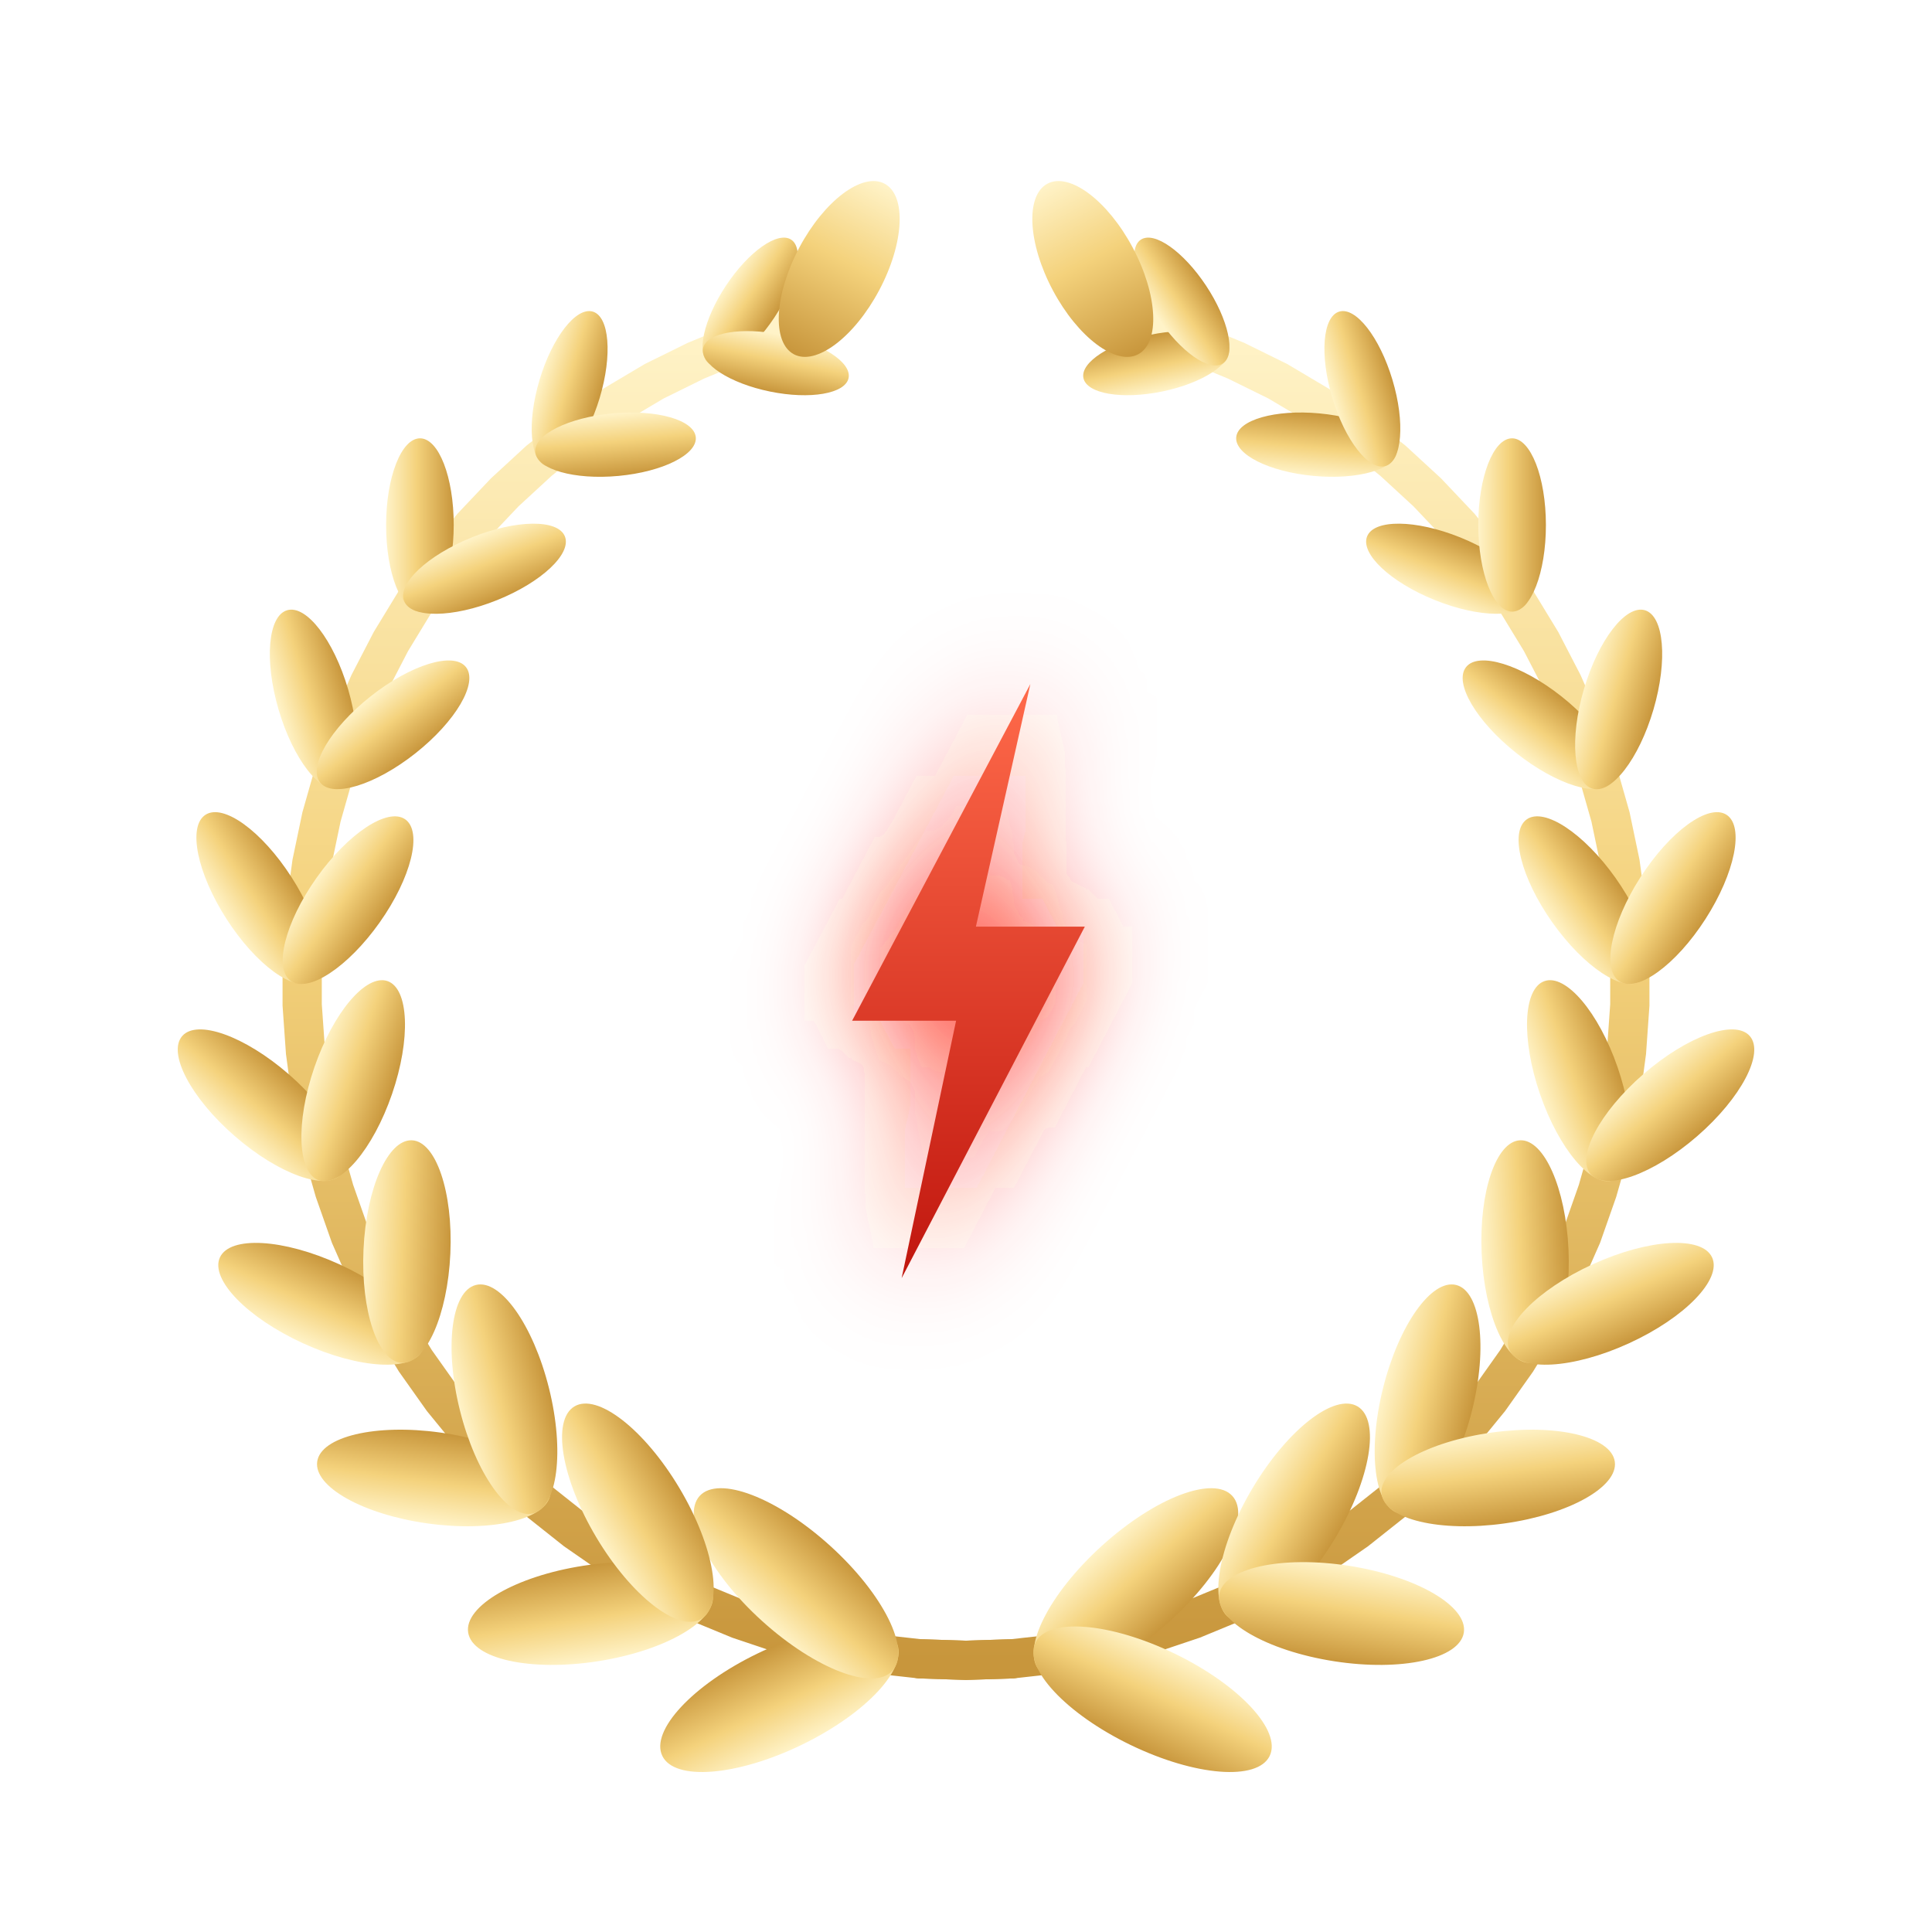
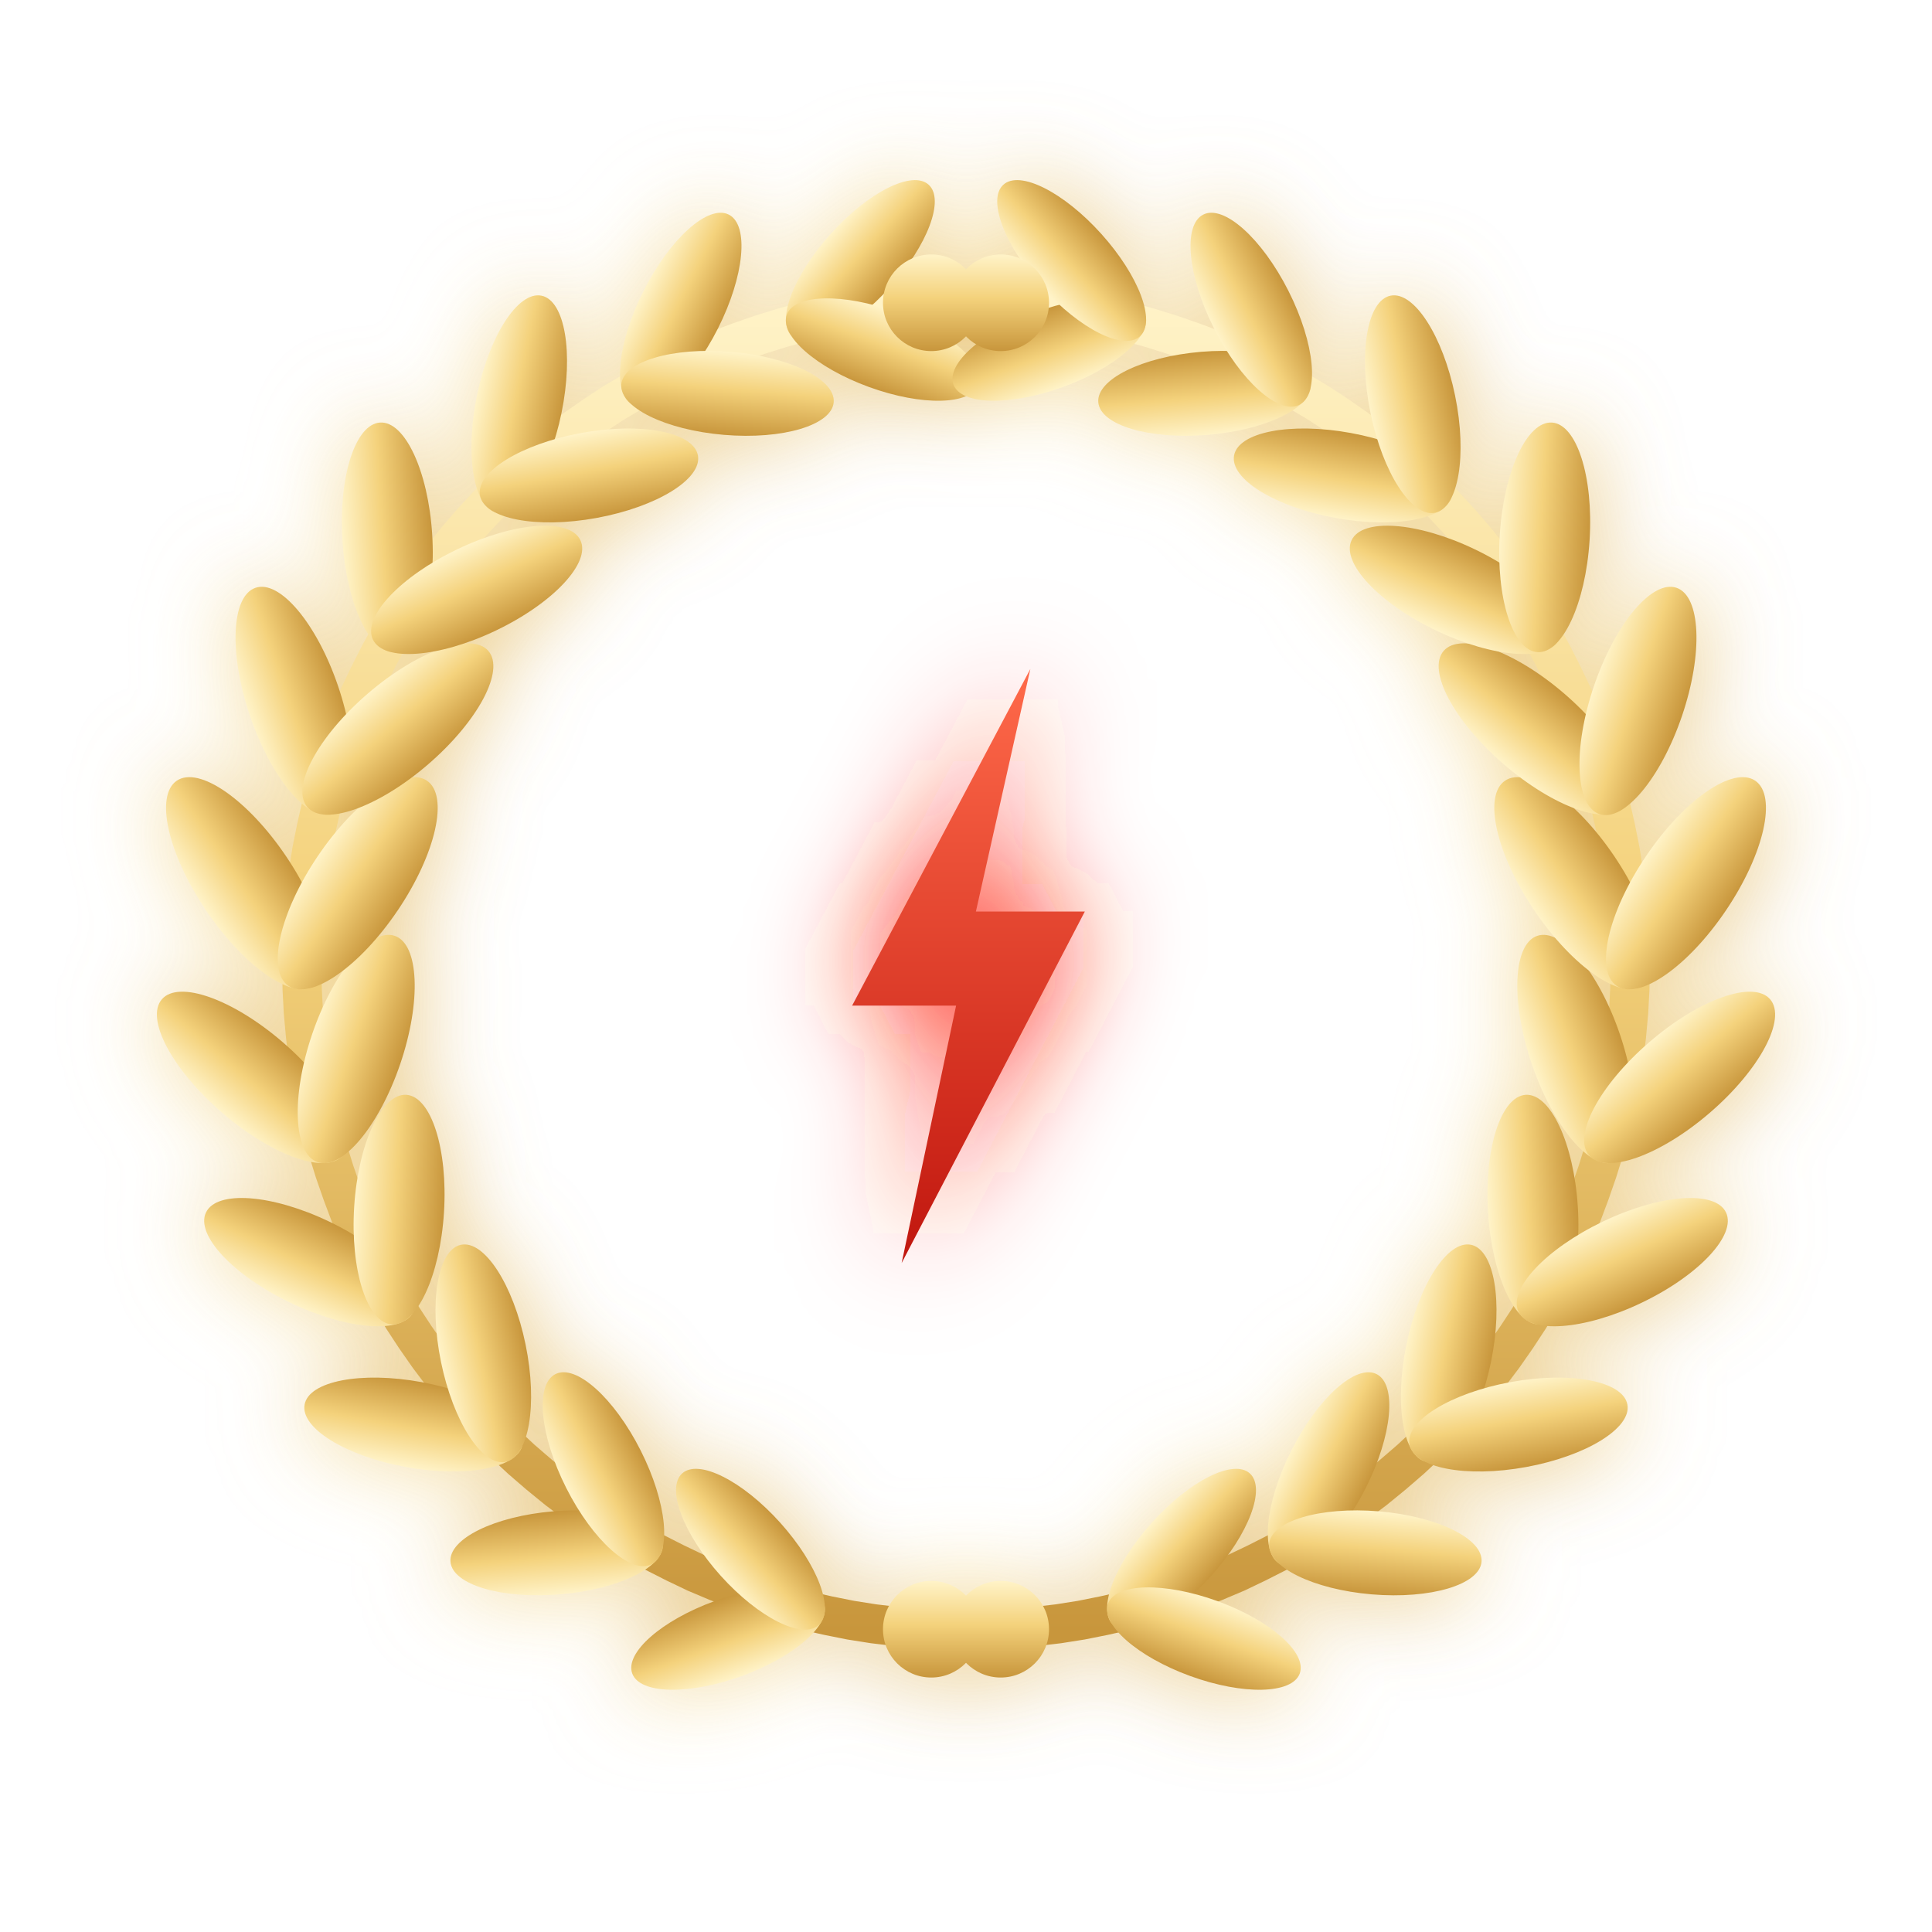
<svg xmlns="http://www.w3.org/2000/svg" viewBox="0 0 64 64" role="img" aria-label="Olimpo">
  <defs>
    <linearGradient id="oro" x1="0" y1="0" x2="0" y2="1">
      <stop offset="0" stop-color="#fff3c8" />
      <stop offset=".45" stop-color="#f4d27c" />
      <stop offset="1" stop-color="#c8963c" />
    </linearGradient>
+     <filter id="haloOro" x="-.3" y="-.3" width="1.6" height="1.6">
+       <feGaussianBlur stdDeviation="1.5" />
+     </filter>
    <linearGradient id="rojo" x1="0" y1="0" x2="0" y2="1">
      <stop offset="0" stop-color="#ff6a4a" />
      <stop offset="1" stop-color="#c0160e" />
    </linearGradient>
  </defs>
-   <path d="M33.53 54.95 L32 55 L30.47 54.95 L28.94 54.78 L27.43 54.51 L25.94 54.13 L24.48 53.64 L23.05 53.05 L21.67 52.37 L20.34 51.58 L19.07 50.7 L17.86 49.74 L16.72 48.69 L15.65 47.56 L14.66 46.35 L13.76 45.08 L12.95 43.75 L12.23 42.36 L11.6 40.93 L11.08 39.45 L10.65 37.94 L10.33 36.41 L10.12 34.85 L10.01 33.29 L10.01 31.71 L10.12 30.15 L10.33 28.59 L10.65 27.06 L11.08 25.55 L11.6 24.07 L12.23 22.64 L12.95 21.25 L13.76 19.92 L14.66 18.65 L15.65 17.44 L16.72 16.31 L17.86 15.26 L19.07 14.3 L20.34 13.42 L21.67 12.63 L23.05 11.95 L24.48 11.36 L25.94 10.87" fill="none" stroke="url(#oro)" stroke-width="1.3" stroke-linecap="round" />
-   <ellipse cx="25.82" cy="56.29" rx="4.31" ry="1.68" transform="rotate(-205.82 25.82 56.29)" fill="url(#oro)" />
-   <ellipse cx="26.37" cy="52.45" rx="4.31" ry="1.68" transform="rotate(-137.82 26.37 52.45)" fill="url(#oro)" />
-   <ellipse cx="19.56" cy="53.45" rx="4.1" ry="1.6" transform="rotate(-188.84 19.56 53.45)" fill="url(#oro)" />
-   <ellipse cx="21.13" cy="50.11" rx="4.1" ry="1.6" transform="rotate(-120.84 21.13 50.11)" fill="url(#oro)" />
-   <ellipse cx="14.37" cy="48.96" rx="3.9" ry="1.52" transform="rotate(-172.03 14.37 48.96)" fill="url(#oro)" />
-   <ellipse cx="16.71" cy="46.35" rx="3.9" ry="1.52" transform="rotate(-104.03 16.71 46.35)" fill="url(#oro)" />
-   <ellipse cx="10.64" cy="43.19" rx="3.69" ry="1.44" transform="rotate(-155.42 10.64 43.19)" fill="url(#oro)" />
-   <ellipse cx="13.48" cy="41.46" rx="3.69" ry="1.44" transform="rotate(-87.42 13.48 41.46)" fill="url(#oro)" />
-   <ellipse cx="8.67" cy="36.61" rx="3.49" ry="1.36" transform="rotate(-139.01 8.67 36.61)" fill="url(#oro)" />
-   <ellipse cx="11.7" cy="35.8" rx="3.49" ry="1.36" transform="rotate(-71.01 11.7 35.8)" fill="url(#oro)" />
-   <ellipse cx="8.58" cy="29.75" rx="3.28" ry="1.28" transform="rotate(-122.7 8.58 29.75)" fill="url(#oro)" />
-   <ellipse cx="11.53" cy="29.82" rx="3.28" ry="1.28" transform="rotate(-54.7 11.53 29.82)" fill="url(#oro)" />
-   <ellipse cx="10.38" cy="23.17" rx="3.08" ry="1.2" transform="rotate(-106.37 10.38 23.17)" fill="url(#oro)" />
-   <ellipse cx="13.02" cy="24.01" rx="3.08" ry="1.2" transform="rotate(-38.37 13.02 24.01)" fill="url(#oro)" />
-   <ellipse cx="13.91" cy="17.39" rx="2.87" ry="1.12" transform="rotate(-89.93 13.91 17.39)" fill="url(#oro)" />
-   <ellipse cx="16.05" cy="18.84" rx="2.87" ry="1.12" transform="rotate(-21.93 16.05 18.84)" fill="url(#oro)" />
-   <ellipse cx="18.87" cy="12.88" rx="2.67" ry="1.04" transform="rotate(-73.3 18.87 12.88)" fill="url(#oro)" />
-   <ellipse cx="20.39" cy="14.73" rx="2.67" ry="1.04" transform="rotate(-5.3 20.39 14.73)" fill="url(#oro)" />
-   <ellipse cx="24.85" cy="9.99" rx="2.46" ry="0.96" transform="rotate(-56.45 24.85 9.99)" fill="url(#oro)" />
-   <ellipse cx="25.7" cy="12.03" rx="2.46" ry="0.96" transform="rotate(11.55 25.7 12.03)" fill="url(#oro)" />
-   <ellipse cx="27.8" cy="8.91" rx="1.5" ry="3.2" transform="rotate(28 27.8 8.91)" fill="url(#oro)" />
-   <path d="M30.47 54.95 L32 55 L33.53 54.95 L35.06 54.78 L36.57 54.51 L38.06 54.13 L39.52 53.64 L40.95 53.05 L42.33 52.37 L43.66 51.58 L44.93 50.7 L46.14 49.74 L47.28 48.69 L48.35 47.56 L49.34 46.35 L50.24 45.08 L51.05 43.75 L51.77 42.36 L52.4 40.93 L52.92 39.45 L53.35 37.94 L53.67 36.41 L53.88 34.85 L53.99 33.29 L53.99 31.71 L53.88 30.15 L53.67 28.59 L53.35 27.06 L52.92 25.55 L52.4 24.07 L51.77 22.64 L51.05 21.25 L50.24 19.92 L49.34 18.65 L48.35 17.44 L47.28 16.31 L46.14 15.26 L44.93 14.3 L43.66 13.42 L42.33 12.63 L40.95 11.95 L39.52 11.36 L38.06 10.87" fill="none" stroke="url(#oro)" stroke-width="1.3" stroke-linecap="round" />
-   <ellipse cx="37.63" cy="52.45" rx="4.31" ry="1.68" transform="rotate(-42.18 37.63 52.45)" fill="url(#oro)" />
-   <ellipse cx="38.18" cy="56.29" rx="4.31" ry="1.68" transform="rotate(25.82 38.18 56.29)" fill="url(#oro)" />
-   <ellipse cx="42.87" cy="50.11" rx="4.1" ry="1.6" transform="rotate(-59.16 42.87 50.11)" fill="url(#oro)" />
-   <ellipse cx="44.44" cy="53.45" rx="4.1" ry="1.6" transform="rotate(8.84 44.44 53.45)" fill="url(#oro)" />
-   <ellipse cx="47.29" cy="46.35" rx="3.9" ry="1.52" transform="rotate(-75.97 47.29 46.35)" fill="url(#oro)" />
-   <ellipse cx="49.63" cy="48.96" rx="3.9" ry="1.52" transform="rotate(-7.97 49.63 48.96)" fill="url(#oro)" />
-   <ellipse cx="50.52" cy="41.46" rx="3.69" ry="1.44" transform="rotate(-92.58 50.52 41.46)" fill="url(#oro)" />
-   <ellipse cx="53.36" cy="43.19" rx="3.69" ry="1.44" transform="rotate(-24.58 53.36 43.19)" fill="url(#oro)" />
-   <ellipse cx="52.3" cy="35.8" rx="3.49" ry="1.36" transform="rotate(-108.99 52.3 35.8)" fill="url(#oro)" />
-   <ellipse cx="55.33" cy="36.61" rx="3.49" ry="1.36" transform="rotate(-40.99 55.33 36.61)" fill="url(#oro)" />
-   <ellipse cx="52.47" cy="29.82" rx="3.28" ry="1.28" transform="rotate(-125.3 52.47 29.82)" fill="url(#oro)" />
-   <ellipse cx="55.42" cy="29.75" rx="3.28" ry="1.28" transform="rotate(-57.3 55.42 29.75)" fill="url(#oro)" />
-   <ellipse cx="50.98" cy="24.01" rx="3.08" ry="1.2" transform="rotate(-141.63 50.98 24.01)" fill="url(#oro)" />
-   <ellipse cx="53.62" cy="23.17" rx="3.08" ry="1.2" transform="rotate(-73.63 53.62 23.17)" fill="url(#oro)" />
-   <ellipse cx="47.95" cy="18.84" rx="2.87" ry="1.12" transform="rotate(-158.07 47.95 18.84)" fill="url(#oro)" />
-   <ellipse cx="50.09" cy="17.39" rx="2.87" ry="1.12" transform="rotate(-90.07 50.09 17.39)" fill="url(#oro)" />
-   <ellipse cx="43.61" cy="14.73" rx="2.67" ry="1.04" transform="rotate(-174.7 43.61 14.73)" fill="url(#oro)" />
-   <ellipse cx="45.13" cy="12.88" rx="2.67" ry="1.04" transform="rotate(-106.7 45.13 12.88)" fill="url(#oro)" />
-   <ellipse cx="38.3" cy="12.03" rx="2.46" ry="0.96" transform="rotate(-191.55 38.3 12.03)" fill="url(#oro)" />
-   <ellipse cx="39.15" cy="9.99" rx="2.46" ry="0.96" transform="rotate(-123.55 39.15 9.99)" fill="url(#oro)" />
-   <ellipse cx="36.2" cy="8.91" rx="1.5" ry="3.2" transform="rotate(-28 36.2 8.91)" fill="url(#oro)" />
+   <g filter="url(#haloOro)" opacity=".85">
+     <path d="M29.7 53.88 L28.94 53.79 L28.18 53.67 L27.43 53.52 L26.68 53.35 L25.94 53.15 L25.2 52.92 L24.48 52.67 L23.76 52.4 L23.05 52.1 L22.36 51.77 L21.67 51.42 L21 51.05 L20.34 50.66 L19.7 50.24 L19.07 49.8 L18.46 49.34 L17.86 48.85 L17.28 48.35 L16.72 47.83 L16.17 47.28 L15.65 46.72 L15.15 46.14 L14.66 45.54 L14.2 44.93 L13.76 44.3 L13.34 43.66 L12.95 43 L12.58 42.33 L12.23 41.64 L11.9 40.95 L11.6 40.24 L11.33 39.52 L11.08 38.8 L10.85 38.06 L10.65 37.32 L10.48 36.57 L10.33 35.82 L10.21 35.06 L10.12 34.3 L10.05 33.53 L10.01 32.77 L10 32 L10.01 31.23 L10.05 30.47 L10.12 29.7 L10.21 28.94 L10.33 28.18 L10.48 27.43 L10.65 26.68 L10.85 25.94 L11.08 25.2 L11.33 24.48 L11.6 23.76 L11.9 23.05 L12.23 22.36 L12.58 21.67 L12.95 21 L13.34 20.34 L13.76 19.7 L14.2 19.07 L14.66 18.46 L15.15 17.86 L15.65 17.28 L16.17 16.72 L16.72 16.17 L17.28 15.65 L17.86 15.15 L18.46 14.66 L19.07 14.2 L19.7 13.76 L20.34 13.34 L21 12.95 L21.67 12.58 L22.36 12.23 L23.05 11.9 L23.76 11.6 L24.48 11.33 L25.2 11.08 L25.94 10.85 L26.68 10.65 L27.43 10.48 L28.18 10.33 L28.94 10.21 L29.7 10.12" fill="none" stroke="url(#oro)" stroke-width="1.3" stroke-linecap="round" />
+     <ellipse cx="24.12" cy="54.28" rx="3.38" ry="1.32" transform="rotate(-200 24.12 54.28)" fill="url(#oro)" />
+     <ellipse cx="24.86" cy="51.32" rx="3.38" ry="1.32" transform="rotate(-132 24.86 51.32)" fill="url(#oro)" />
+     <ellipse cx="18.44" cy="51.44" rx="3.53" ry="1.38" transform="rotate(-184.8 18.44 51.44)" fill="url(#oro)" />
+     <ellipse cx="19.99" cy="48.67" rx="3.53" ry="1.38" transform="rotate(-116.8 19.99 48.67)" fill="url(#oro)" />
+     <ellipse cx="13.7" cy="47.19" rx="3.67" ry="1.43" transform="rotate(-169.6 13.7 47.19)" fill="url(#oro)" />
+     <ellipse cx="16.01" cy="44.83" rx="3.67" ry="1.43" transform="rotate(-101.6 16.01 44.83)" fill="url(#oro)" />
+     <ellipse cx="10.26" cy="41.81" rx="3.81" ry="1.49" transform="rotate(-154.4 10.26 41.81)" fill="url(#oro)" />
+     <ellipse cx="13.22" cy="40.07" rx="3.81" ry="1.49" transform="rotate(-86.4 13.22 40.07)" fill="url(#oro)" />
+     <ellipse cx="8.36" cy="35.69" rx="3.96" ry="1.54" transform="rotate(-139.2 8.36 35.69)" fill="url(#oro)" />
+     <ellipse cx="11.8" cy="34.75" rx="3.96" ry="1.54" transform="rotate(-71.2 11.8 34.75)" fill="url(#oro)" />
+     <ellipse cx="8.15" cy="29.26" rx="4.1" ry="1.6" transform="rotate(-124 8.15 29.26)" fill="url(#oro)" />
+     <ellipse cx="11.85" cy="29.26" rx="4.1" ry="1.6" transform="rotate(-56 11.85 29.26)" fill="url(#oro)" />
+     <ellipse cx="9.74" cy="23.22" rx="3.96" ry="1.54" transform="rotate(-108.8 9.74 23.22)" fill="url(#oro)" />
+     <ellipse cx="13.18" cy="24.15" rx="3.96" ry="1.54" transform="rotate(-40.8 13.18 24.15)" fill="url(#oro)" />
+     <ellipse cx="12.83" cy="17.8" rx="3.81" ry="1.49" transform="rotate(-93.6 12.83 17.8)" fill="url(#oro)" />
+     <ellipse cx="15.79" cy="19.54" rx="3.81" ry="1.49" transform="rotate(-25.6 15.79 19.54)" fill="url(#oro)" />
+     <ellipse cx="17.2" cy="13.39" rx="3.67" ry="1.43" transform="rotate(-78.4 17.2 13.39)" fill="url(#oro)" />
+     <ellipse cx="19.51" cy="15.75" rx="3.67" ry="1.43" transform="rotate(-10.4 19.51 15.75)" fill="url(#oro)" />
+     <ellipse cx="22.55" cy="10.26" rx="3.53" ry="1.38" transform="rotate(-63.2 22.55 10.26)" fill="url(#oro)" />
+     <ellipse cx="24.1" cy="13.03" rx="3.53" ry="1.38" transform="rotate(4.8 24.1 13.03)" fill="url(#oro)" />
+     <ellipse cx="28.5" cy="8.63" rx="3.38" ry="1.32" transform="rotate(-48 28.5 8.63)" fill="url(#oro)" />
+     <ellipse cx="29.24" cy="11.58" rx="3.38" ry="1.32" transform="rotate(20 29.24 11.58)" fill="url(#oro)" />
+     <circle cx="30.85" cy="53.97" r="1.6" fill="url(#oro)" />
+     <circle cx="30.85" cy="10.03" r="1.6" fill="url(#oro)" />
+     <path d="M34.3 53.88 L35.06 53.79 L35.82 53.67 L36.57 53.52 L37.32 53.35 L38.06 53.15 L38.8 52.92 L39.52 52.67 L40.24 52.4 L40.95 52.1 L41.64 51.77 L42.33 51.42 L43 51.05 L43.66 50.66 L44.3 50.24 L44.93 49.8 L45.54 49.34 L46.14 48.85 L46.72 48.35 L47.28 47.83 L47.83 47.28 L48.35 46.72 L48.85 46.14 L49.34 45.54 L49.8 44.93 L50.24 44.3 L50.66 43.66 L51.05 43 L51.42 42.33 L51.77 41.64 L52.1 40.95 L52.4 40.24 L52.67 39.52 L52.92 38.8 L53.15 38.06 L53.35 37.32 L53.52 36.57 L53.67 35.82 L53.79 35.06 L53.88 34.3 L53.95 33.53 L53.99 32.77 L54 32 L53.99 31.23 L53.95 30.47 L53.88 29.7 L53.79 28.94 L53.67 28.18 L53.52 27.43 L53.35 26.68 L53.15 25.94 L52.92 25.2 L52.67 24.48 L52.4 23.76 L52.1 23.05 L51.77 22.36 L51.42 21.67 L51.05 21 L50.66 20.34 L50.24 19.7 L49.8 19.07 L49.34 18.46 L48.85 17.86 L48.35 17.28 L47.83 16.72 L47.28 16.17 L46.72 15.65 L46.14 15.15 L45.54 14.66 L44.93 14.2 L44.3 13.76 L43.66 13.34 L43 12.95 L42.33 12.58 L41.64 12.23 L40.95 11.9 L40.24 11.6 L39.52 11.33 L38.8 11.08 L38.06 10.85 L37.32 10.65 L36.57 10.48 L35.82 10.33 L35.06 10.21 L34.3 10.12" fill="none" stroke="url(#oro)" stroke-width="1.3" stroke-linecap="round" />
+     <ellipse cx="39.14" cy="51.32" rx="3.38" ry="1.32" transform="rotate(-48 39.14 51.32)" fill="url(#oro)" />
+     <ellipse cx="39.88" cy="54.28" rx="3.38" ry="1.32" transform="rotate(20 39.88 54.28)" fill="url(#oro)" />
+     <ellipse cx="44.01" cy="48.67" rx="3.53" ry="1.38" transform="rotate(-63.2 44.01 48.67)" fill="url(#oro)" />
+     <ellipse cx="45.56" cy="51.44" rx="3.53" ry="1.38" transform="rotate(4.8 45.56 51.44)" fill="url(#oro)" />
+     <ellipse cx="47.99" cy="44.83" rx="3.67" ry="1.43" transform="rotate(-78.4 47.99 44.83)" fill="url(#oro)" />
+     <ellipse cx="50.3" cy="47.19" rx="3.67" ry="1.43" transform="rotate(-10.4 50.3 47.19)" fill="url(#oro)" />
+     <ellipse cx="50.78" cy="40.07" rx="3.81" ry="1.49" transform="rotate(-93.6 50.78 40.07)" fill="url(#oro)" />
+     <ellipse cx="53.74" cy="41.81" rx="3.81" ry="1.49" transform="rotate(-25.6 53.74 41.81)" fill="url(#oro)" />
+     <ellipse cx="52.2" cy="34.75" rx="3.96" ry="1.54" transform="rotate(-108.8 52.2 34.75)" fill="url(#oro)" />
+     <ellipse cx="55.64" cy="35.69" rx="3.96" ry="1.54" transform="rotate(-40.8 55.64 35.69)" fill="url(#oro)" />
+     <ellipse cx="52.15" cy="29.26" rx="4.1" ry="1.6" transform="rotate(-124 52.15 29.26)" fill="url(#oro)" />
+     <ellipse cx="55.85" cy="29.26" rx="4.1" ry="1.6" transform="rotate(-56 55.85 29.26)" fill="url(#oro)" />
+     <ellipse cx="50.82" cy="24.15" rx="3.96" ry="1.54" transform="rotate(-139.2 50.82 24.15)" fill="url(#oro)" />
+     <ellipse cx="54.26" cy="23.22" rx="3.96" ry="1.54" transform="rotate(-71.2 54.26 23.22)" fill="url(#oro)" />
+     <ellipse cx="48.21" cy="19.54" rx="3.81" ry="1.49" transform="rotate(-154.4 48.21 19.54)" fill="url(#oro)" />
+     <ellipse cx="51.17" cy="17.8" rx="3.81" ry="1.49" transform="rotate(-86.4 51.17 17.8)" fill="url(#oro)" />
+     <ellipse cx="44.49" cy="15.75" rx="3.67" ry="1.43" transform="rotate(-169.6 44.49 15.75)" fill="url(#oro)" />
+     <ellipse cx="46.8" cy="13.39" rx="3.67" ry="1.43" transform="rotate(-101.6 46.8 13.39)" fill="url(#oro)" />
+     <ellipse cx="39.9" cy="13.03" rx="3.53" ry="1.38" transform="rotate(-184.8 39.9 13.03)" fill="url(#oro)" />
+     <ellipse cx="41.45" cy="10.26" rx="3.53" ry="1.38" transform="rotate(-116.8 41.45 10.26)" fill="url(#oro)" />
+     <ellipse cx="34.76" cy="11.58" rx="3.38" ry="1.32" transform="rotate(-200 34.76 11.58)" fill="url(#oro)" />
+     <ellipse cx="35.5" cy="8.63" rx="3.38" ry="1.32" transform="rotate(-132 35.5 8.63)" fill="url(#oro)" />
+     <circle cx="33.15" cy="53.97" r="1.6" fill="url(#oro)" />
+     <circle cx="33.15" cy="10.03" r="1.6" fill="url(#oro)" />
+   </g>
+   <path d="M29.7 53.88 L28.94 53.79 L28.18 53.67 L27.43 53.52 L26.68 53.35 L25.94 53.15 L25.2 52.92 L24.48 52.67 L23.76 52.4 L23.05 52.1 L22.36 51.77 L21.67 51.42 L21 51.05 L20.34 50.66 L19.7 50.24 L19.07 49.8 L18.46 49.34 L17.86 48.85 L17.28 48.35 L16.72 47.83 L16.17 47.28 L15.65 46.72 L15.15 46.14 L14.66 45.54 L14.2 44.93 L13.76 44.3 L13.34 43.66 L12.95 43 L12.58 42.33 L12.23 41.64 L11.9 40.95 L11.6 40.24 L11.33 39.52 L11.08 38.8 L10.85 38.06 L10.65 37.32 L10.48 36.57 L10.33 35.82 L10.21 35.06 L10.12 34.3 L10.05 33.53 L10.01 32.77 L10 32 L10.01 31.23 L10.05 30.47 L10.12 29.7 L10.21 28.94 L10.33 28.18 L10.48 27.43 L10.65 26.68 L10.85 25.94 L11.08 25.2 L11.33 24.48 L11.6 23.76 L11.9 23.05 L12.23 22.36 L12.58 21.67 L12.95 21 L13.34 20.34 L13.76 19.7 L14.2 19.07 L14.66 18.46 L15.15 17.86 L15.65 17.28 L16.17 16.72 L16.72 16.17 L17.28 15.65 L17.86 15.15 L18.46 14.66 L19.07 14.2 L19.7 13.76 L20.34 13.34 L21 12.95 L21.67 12.58 L22.36 12.23 L23.05 11.9 L23.76 11.6 L24.48 11.33 L25.2 11.08 L25.94 10.85 L26.68 10.65 L27.43 10.48 L28.18 10.33 L28.94 10.21 L29.7 10.12" fill="none" stroke="url(#oro)" stroke-width="1.3" stroke-linecap="round" />
+   <ellipse cx="24.12" cy="54.28" rx="3.38" ry="1.32" transform="rotate(-200 24.12 54.28)" fill="url(#oro)" />
+   <ellipse cx="24.86" cy="51.32" rx="3.38" ry="1.32" transform="rotate(-132 24.86 51.32)" fill="url(#oro)" />
+   <ellipse cx="18.44" cy="51.44" rx="3.53" ry="1.38" transform="rotate(-184.8 18.44 51.44)" fill="url(#oro)" />
+   <ellipse cx="19.99" cy="48.67" rx="3.53" ry="1.38" transform="rotate(-116.8 19.99 48.67)" fill="url(#oro)" />
+   <ellipse cx="13.7" cy="47.19" rx="3.67" ry="1.43" transform="rotate(-169.6 13.7 47.19)" fill="url(#oro)" />
+   <ellipse cx="16.01" cy="44.83" rx="3.67" ry="1.43" transform="rotate(-101.6 16.01 44.83)" fill="url(#oro)" />
+   <ellipse cx="10.26" cy="41.81" rx="3.81" ry="1.49" transform="rotate(-154.4 10.26 41.81)" fill="url(#oro)" />
+   <ellipse cx="13.22" cy="40.07" rx="3.81" ry="1.49" transform="rotate(-86.4 13.22 40.07)" fill="url(#oro)" />
+   <ellipse cx="8.36" cy="35.69" rx="3.96" ry="1.54" transform="rotate(-139.2 8.36 35.69)" fill="url(#oro)" />
+   <ellipse cx="11.8" cy="34.75" rx="3.96" ry="1.54" transform="rotate(-71.2 11.8 34.75)" fill="url(#oro)" />
+   <ellipse cx="8.15" cy="29.26" rx="4.1" ry="1.6" transform="rotate(-124 8.15 29.26)" fill="url(#oro)" />
+   <ellipse cx="11.85" cy="29.26" rx="4.1" ry="1.6" transform="rotate(-56 11.85 29.26)" fill="url(#oro)" />
+   <ellipse cx="9.74" cy="23.22" rx="3.96" ry="1.54" transform="rotate(-108.8 9.74 23.22)" fill="url(#oro)" />
+   <ellipse cx="13.18" cy="24.15" rx="3.96" ry="1.54" transform="rotate(-40.8 13.18 24.15)" fill="url(#oro)" />
+   <ellipse cx="12.83" cy="17.8" rx="3.81" ry="1.49" transform="rotate(-93.6 12.83 17.8)" fill="url(#oro)" />
+   <ellipse cx="15.79" cy="19.54" rx="3.81" ry="1.49" transform="rotate(-25.6 15.79 19.54)" fill="url(#oro)" />
+   <ellipse cx="17.2" cy="13.39" rx="3.67" ry="1.43" transform="rotate(-78.4 17.2 13.39)" fill="url(#oro)" />
+   <ellipse cx="19.51" cy="15.75" rx="3.67" ry="1.43" transform="rotate(-10.4 19.51 15.75)" fill="url(#oro)" />
+   <ellipse cx="22.55" cy="10.26" rx="3.53" ry="1.38" transform="rotate(-63.2 22.55 10.26)" fill="url(#oro)" />
+   <ellipse cx="24.1" cy="13.03" rx="3.53" ry="1.38" transform="rotate(4.8 24.1 13.03)" fill="url(#oro)" />
+   <ellipse cx="28.5" cy="8.63" rx="3.38" ry="1.32" transform="rotate(-48 28.5 8.63)" fill="url(#oro)" />
+   <ellipse cx="29.24" cy="11.58" rx="3.38" ry="1.32" transform="rotate(20 29.24 11.58)" fill="url(#oro)" />
+   <circle cx="30.85" cy="53.97" r="1.6" fill="url(#oro)" />
+   <circle cx="30.85" cy="10.03" r="1.6" fill="url(#oro)" />
+   <path d="M34.3 53.88 L35.06 53.79 L35.82 53.67 L36.57 53.52 L37.32 53.35 L38.06 53.15 L38.8 52.92 L39.52 52.67 L40.24 52.4 L40.95 52.1 L41.64 51.77 L42.33 51.42 L43 51.05 L43.66 50.66 L44.3 50.24 L44.93 49.8 L45.54 49.34 L46.14 48.85 L46.72 48.35 L47.28 47.83 L47.83 47.28 L48.35 46.72 L48.85 46.14 L49.34 45.54 L49.8 44.93 L50.24 44.3 L50.66 43.66 L51.05 43 L51.42 42.33 L51.77 41.64 L52.1 40.95 L52.4 40.24 L52.67 39.52 L52.92 38.8 L53.15 38.06 L53.35 37.32 L53.52 36.57 L53.67 35.82 L53.79 35.06 L53.88 34.3 L53.95 33.53 L53.99 32.77 L54 32 L53.99 31.23 L53.95 30.47 L53.88 29.7 L53.79 28.94 L53.67 28.18 L53.52 27.43 L53.35 26.68 L53.15 25.94 L52.92 25.2 L52.67 24.48 L52.4 23.76 L52.1 23.05 L51.77 22.36 L51.42 21.67 L51.05 21 L50.66 20.34 L50.24 19.7 L49.8 19.07 L49.34 18.46 L48.85 17.86 L48.35 17.28 L47.83 16.72 L47.28 16.17 L46.72 15.65 L46.14 15.15 L45.54 14.66 L44.93 14.2 L44.3 13.76 L43.66 13.34 L43 12.95 L42.33 12.58 L41.64 12.23 L40.95 11.9 L40.24 11.6 L39.52 11.33 L38.8 11.08 L38.06 10.85 L37.32 10.65 L36.57 10.48 L35.82 10.33 L35.06 10.21 L34.3 10.12" fill="none" stroke="url(#oro)" stroke-width="1.3" stroke-linecap="round" />
+   <ellipse cx="39.14" cy="51.32" rx="3.38" ry="1.32" transform="rotate(-48 39.14 51.32)" fill="url(#oro)" />
+   <ellipse cx="39.88" cy="54.28" rx="3.38" ry="1.32" transform="rotate(20 39.88 54.28)" fill="url(#oro)" />
+   <ellipse cx="44.01" cy="48.67" rx="3.53" ry="1.38" transform="rotate(-63.2 44.01 48.67)" fill="url(#oro)" />
+   <ellipse cx="45.56" cy="51.44" rx="3.53" ry="1.38" transform="rotate(4.8 45.56 51.44)" fill="url(#oro)" />
+   <ellipse cx="47.99" cy="44.83" rx="3.67" ry="1.43" transform="rotate(-78.4 47.99 44.83)" fill="url(#oro)" />
+   <ellipse cx="50.3" cy="47.19" rx="3.67" ry="1.43" transform="rotate(-10.4 50.3 47.19)" fill="url(#oro)" />
+   <ellipse cx="50.78" cy="40.07" rx="3.81" ry="1.49" transform="rotate(-93.6 50.78 40.07)" fill="url(#oro)" />
+   <ellipse cx="53.74" cy="41.81" rx="3.81" ry="1.49" transform="rotate(-25.6 53.74 41.81)" fill="url(#oro)" />
+   <ellipse cx="52.2" cy="34.75" rx="3.96" ry="1.54" transform="rotate(-108.8 52.2 34.75)" fill="url(#oro)" />
+   <ellipse cx="55.64" cy="35.69" rx="3.96" ry="1.54" transform="rotate(-40.8 55.64 35.69)" fill="url(#oro)" />
+   <ellipse cx="52.15" cy="29.26" rx="4.1" ry="1.6" transform="rotate(-124 52.15 29.26)" fill="url(#oro)" />
+   <ellipse cx="55.85" cy="29.26" rx="4.1" ry="1.6" transform="rotate(-56 55.85 29.26)" fill="url(#oro)" />
+   <ellipse cx="50.82" cy="24.15" rx="3.96" ry="1.54" transform="rotate(-139.2 50.82 24.15)" fill="url(#oro)" />
+   <ellipse cx="54.26" cy="23.22" rx="3.96" ry="1.54" transform="rotate(-71.2 54.26 23.22)" fill="url(#oro)" />
+   <ellipse cx="48.21" cy="19.54" rx="3.81" ry="1.49" transform="rotate(-154.4 48.21 19.54)" fill="url(#oro)" />
+   <ellipse cx="51.17" cy="17.8" rx="3.81" ry="1.49" transform="rotate(-86.4 51.17 17.8)" fill="url(#oro)" />
+   <ellipse cx="44.49" cy="15.75" rx="3.67" ry="1.43" transform="rotate(-169.6 44.49 15.75)" fill="url(#oro)" />
+   <ellipse cx="46.8" cy="13.39" rx="3.67" ry="1.43" transform="rotate(-101.6 46.8 13.39)" fill="url(#oro)" />
+   <ellipse cx="39.9" cy="13.03" rx="3.53" ry="1.38" transform="rotate(-184.8 39.9 13.03)" fill="url(#oro)" />
+   <ellipse cx="41.45" cy="10.26" rx="3.53" ry="1.38" transform="rotate(-116.8 41.45 10.26)" fill="url(#oro)" />
+   <ellipse cx="34.76" cy="11.58" rx="3.38" ry="1.32" transform="rotate(-200 34.76 11.58)" fill="url(#oro)" />
+   <ellipse cx="35.5" cy="8.63" rx="3.38" ry="1.32" transform="rotate(-132 35.5 8.63)" fill="url(#oro)" />
+   <circle cx="33.15" cy="53.97" r="1.6" fill="url(#oro)" />
+   <circle cx="33.15" cy="10.03" r="1.6" fill="url(#oro)" />
  <filter id="halo" x="-1" y="-1" width="3" height="3">
    <feGaussianBlur stdDeviation="2.4" />
  </filter>
-   <g transform="translate(32 32.5) scale(.82) translate(-32 -33)">
+   <g transform="translate(32 32) scale(.82) translate(-32 -33)">
    <path d="M34.6 21 L27.4 34.6 H31.6 L29.4 45 L36.8 30.8 H32.4 Z" fill="#ff2a12" opacity=".95" filter="url(#halo)" />
    <path d="M34.6 21 L27.4 34.6 H31.6 L29.4 45 L36.8 30.8 H32.4 Z" fill="url(#rojo)" />
  </g>
</svg>
